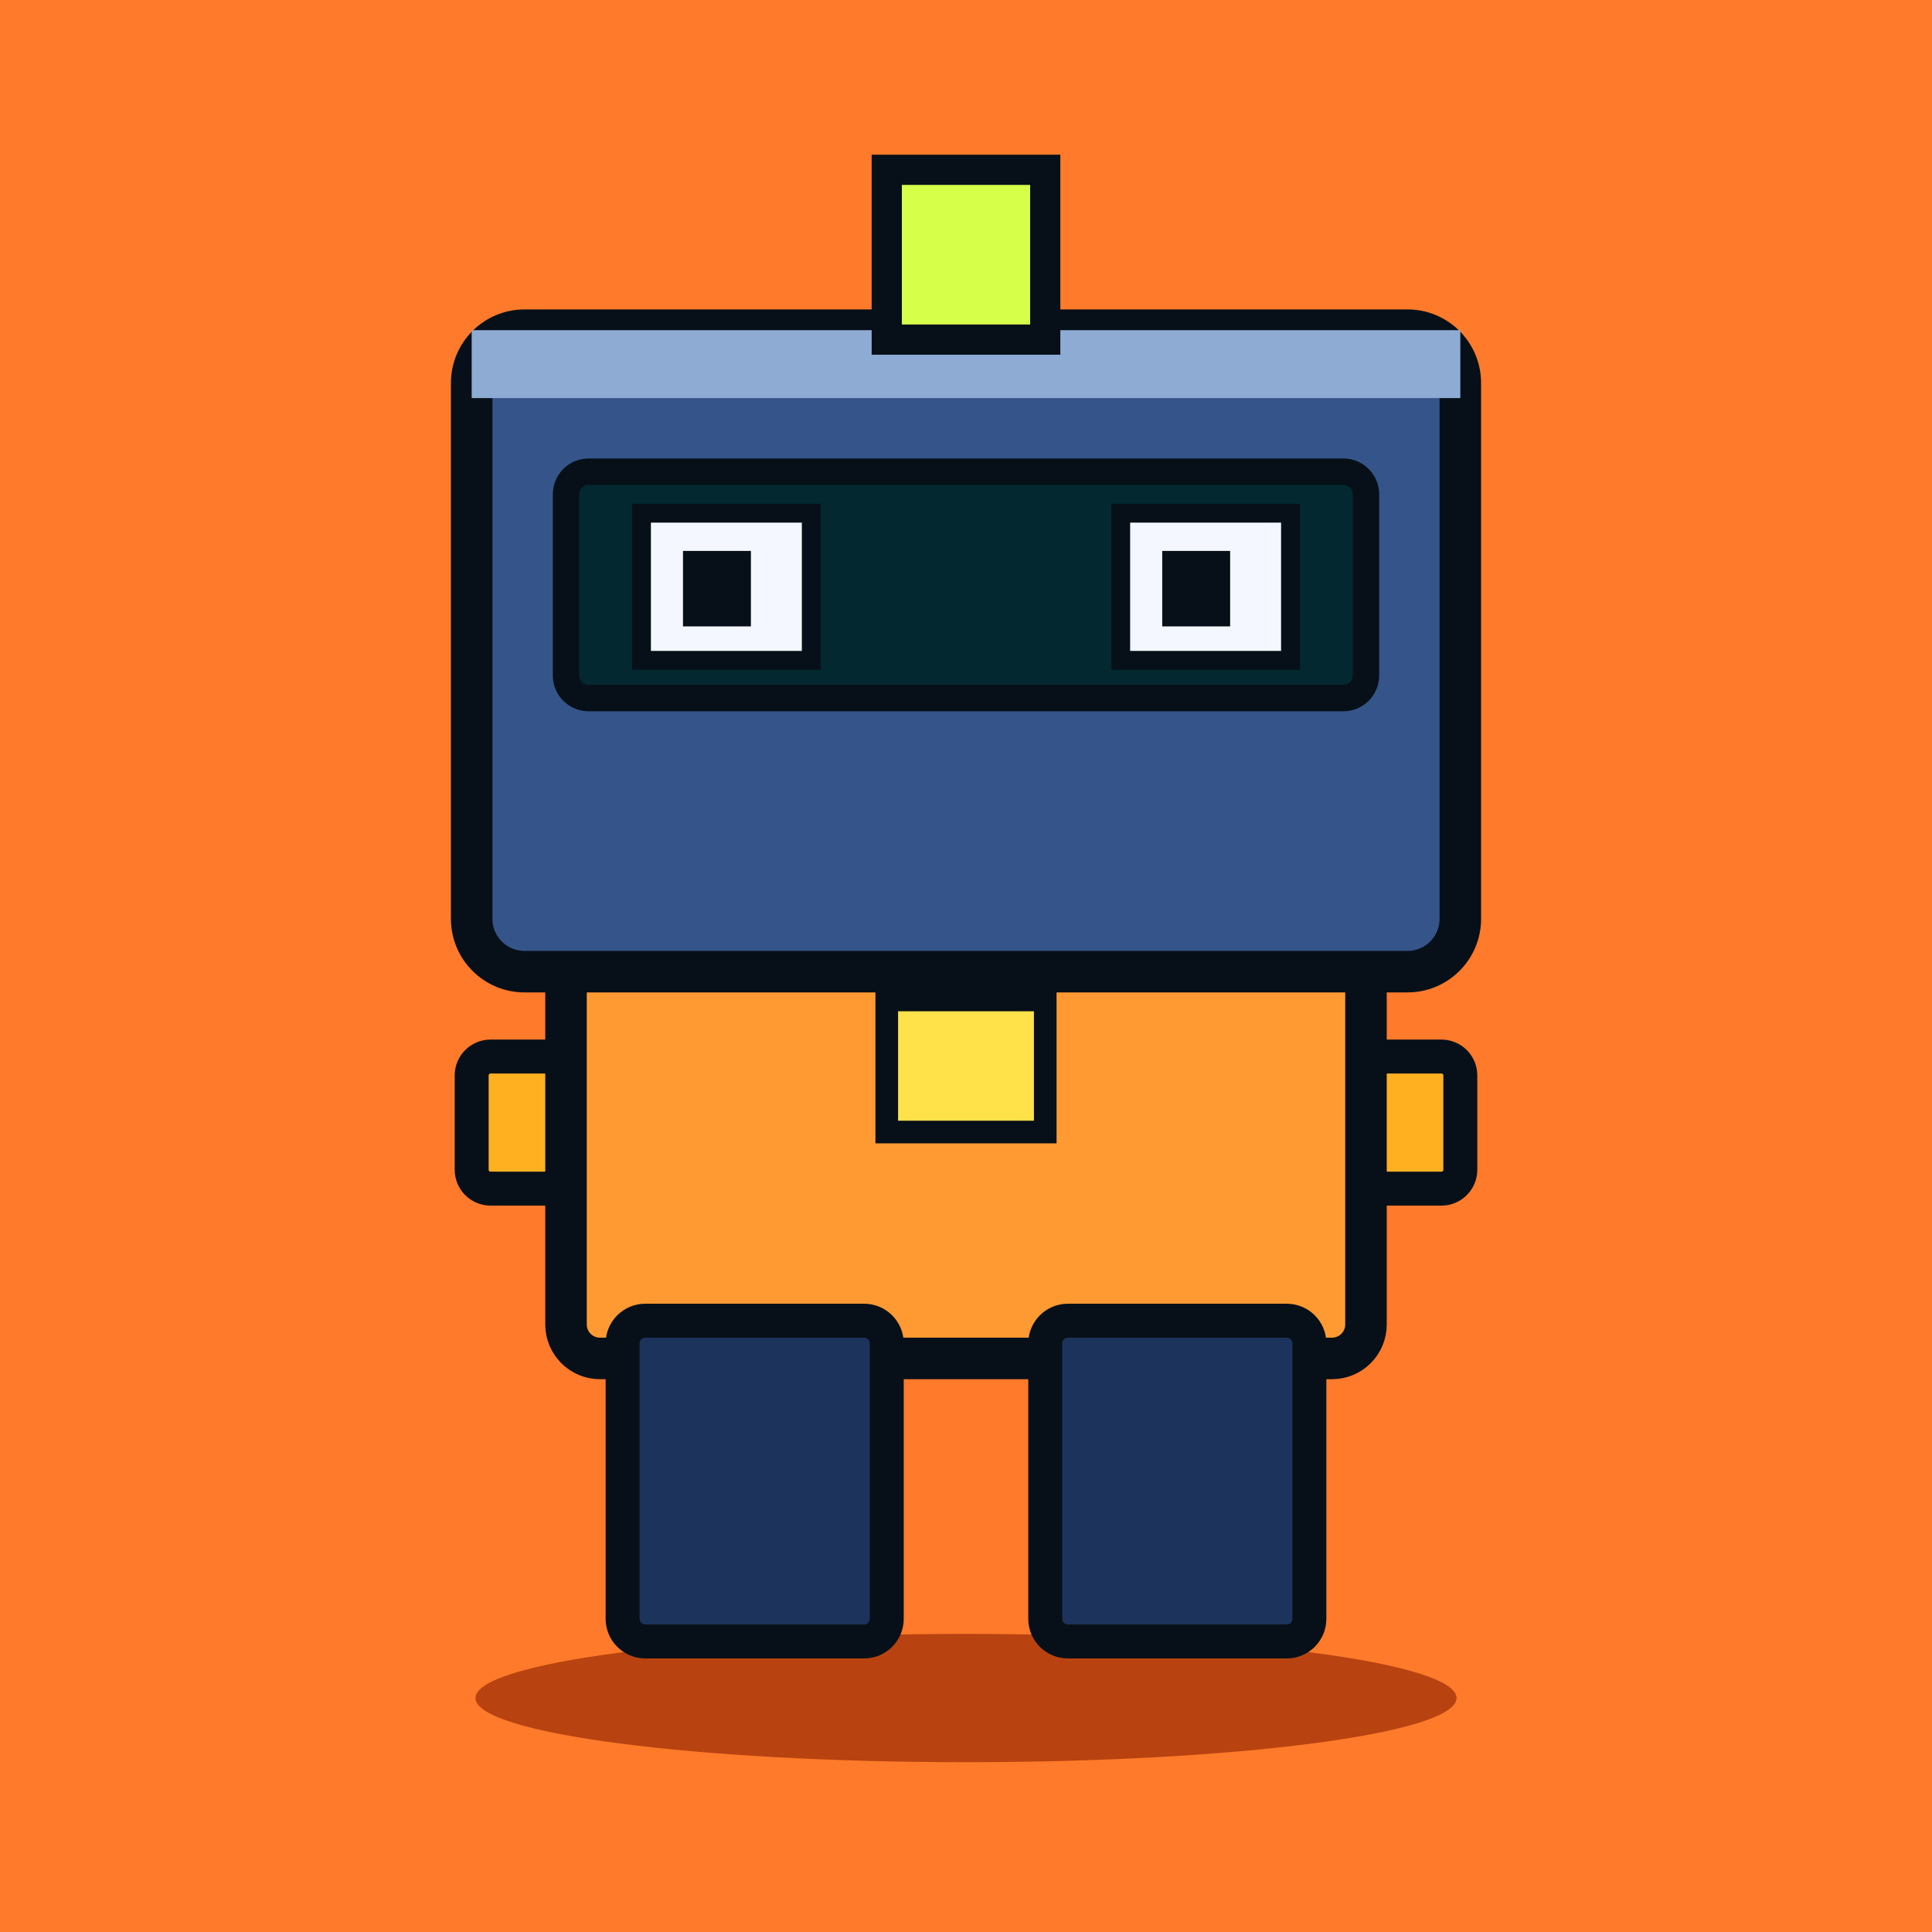
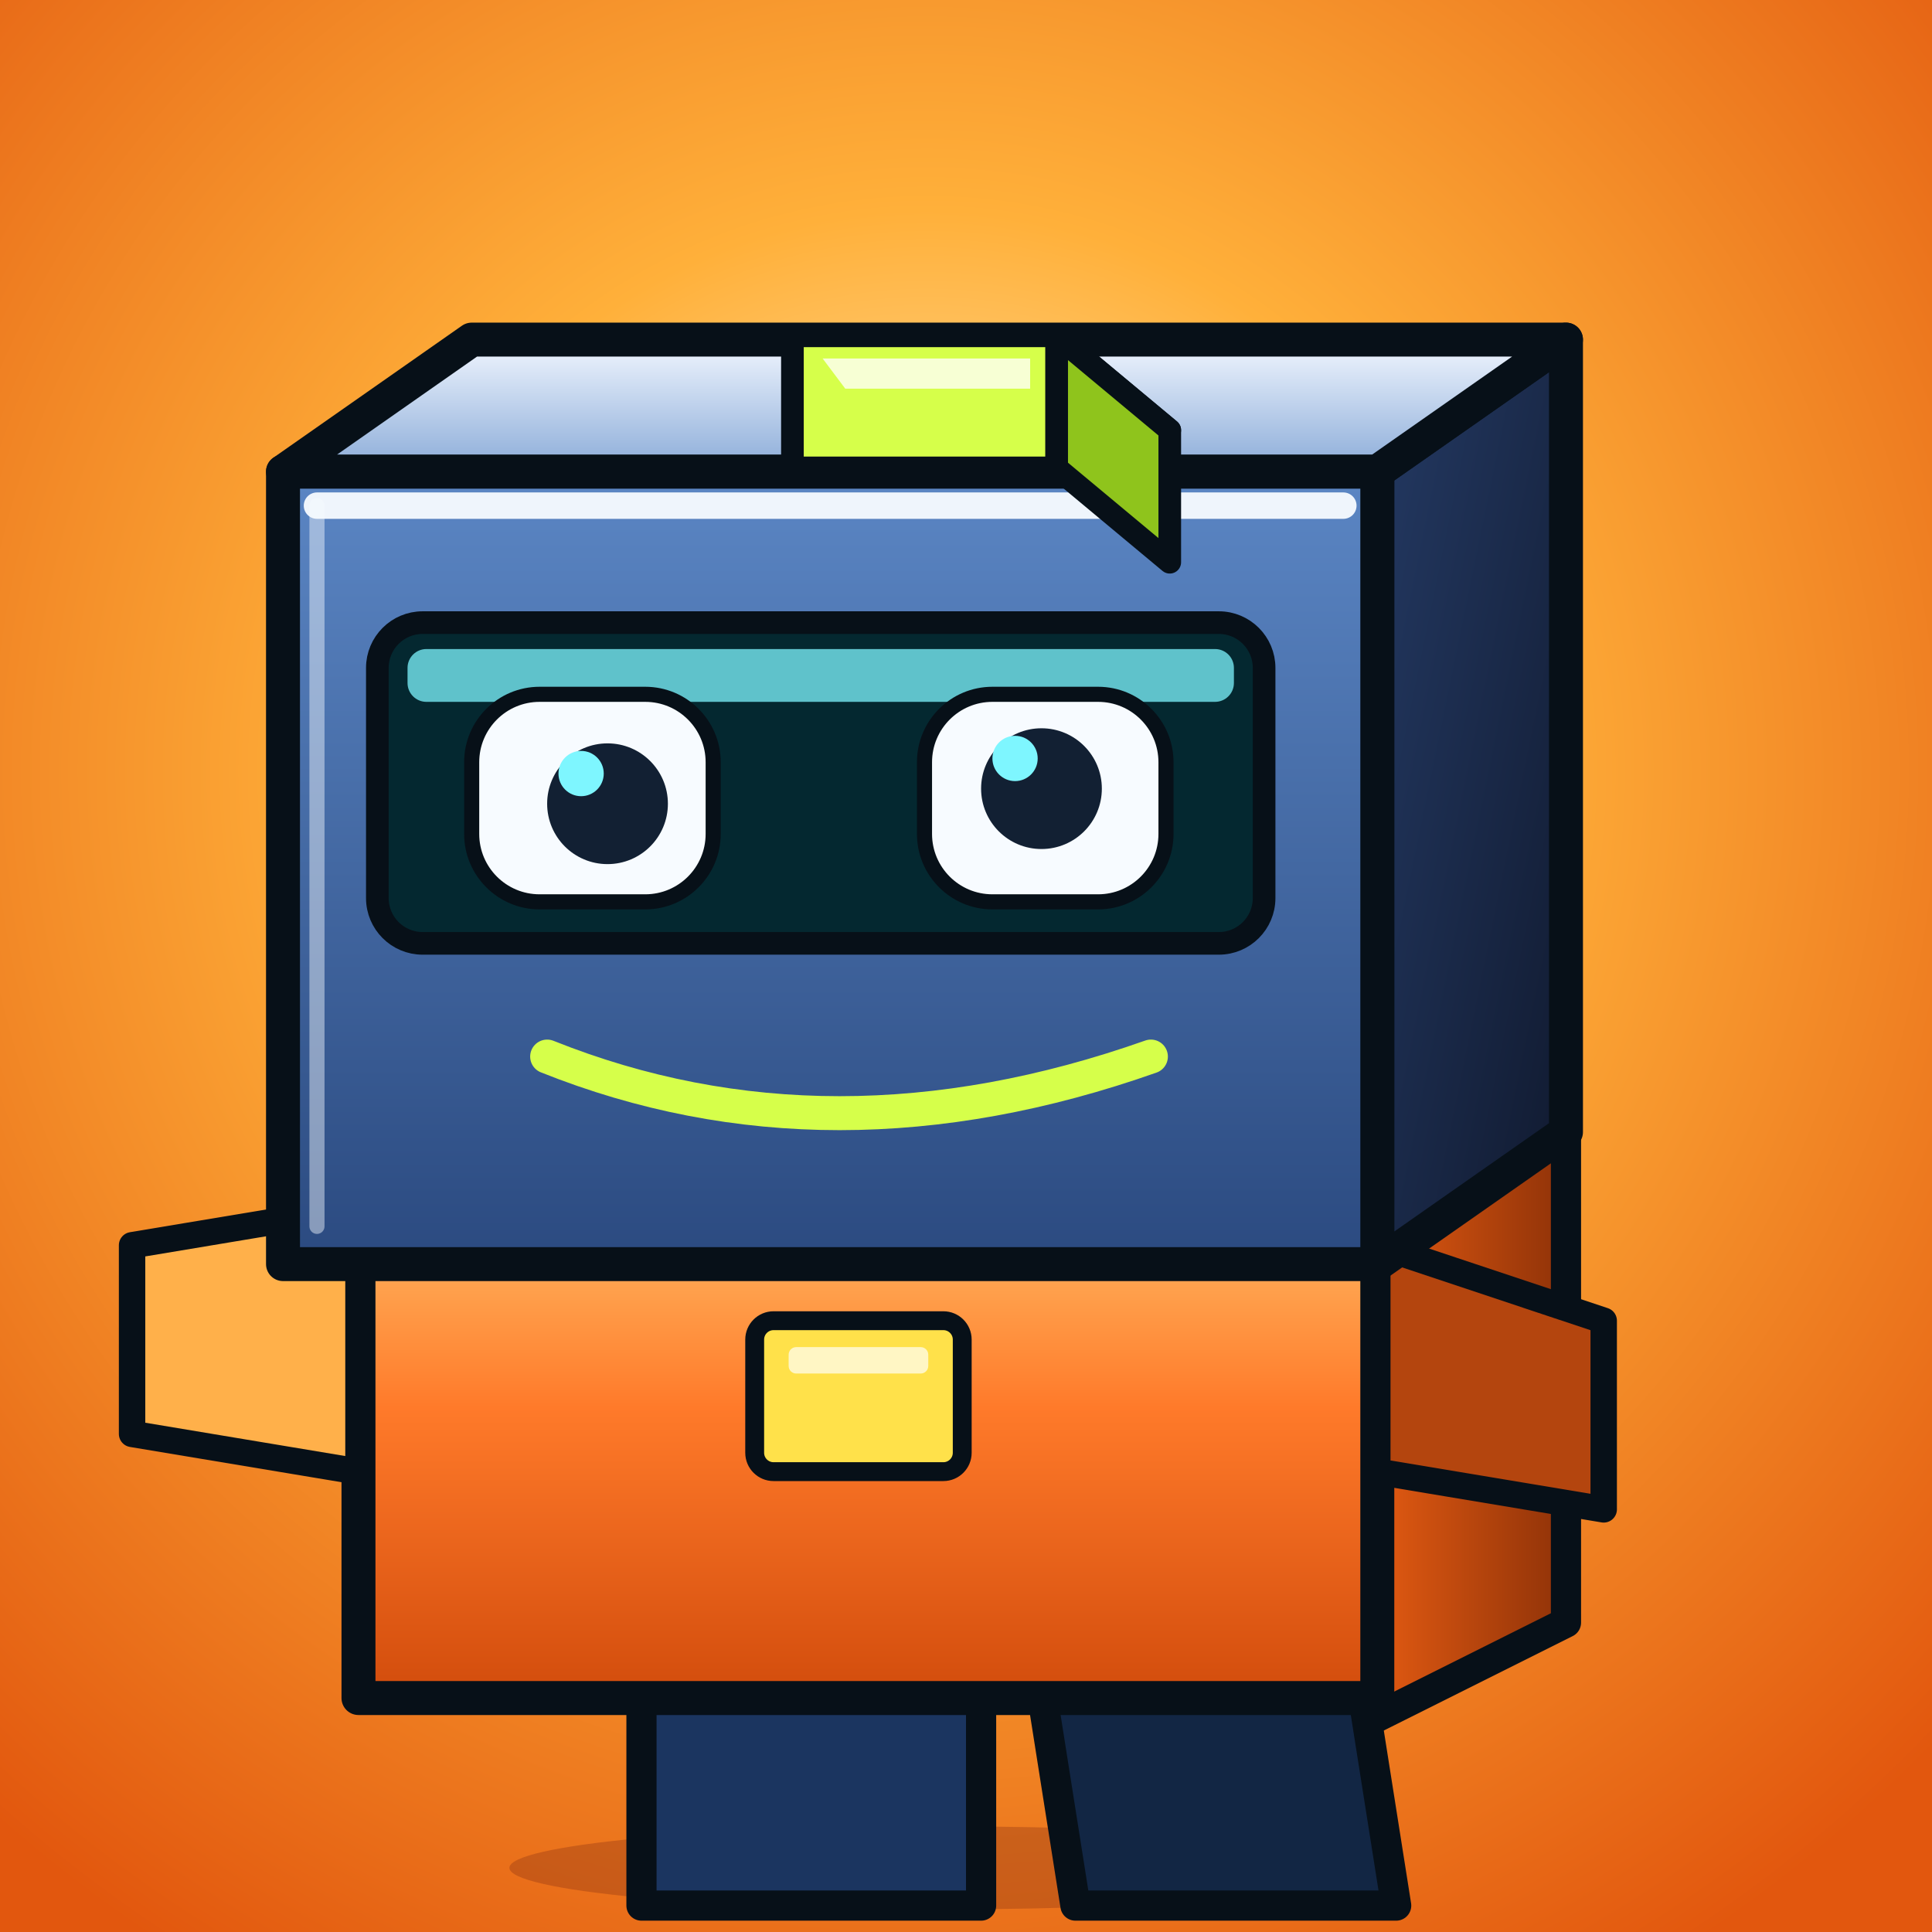
<svg xmlns="http://www.w3.org/2000/svg" viewBox="0 0 1024 1024">
-   <rect width="1024" height="1024" fill="#ff7a2a" />
-   <ellipse cx="512" cy="900" rx="260" ry="34" fill="#b84310" />
-   <rect x="250" y="560" width="90" height="70" rx="10" fill="#ffb020" stroke="#071018" stroke-width="18" />
-   <rect x="684" y="560" width="90" height="70" rx="10" fill="#ffb020" stroke="#071018" stroke-width="18" />
-   <rect x="300" y="470" width="424" height="250" rx="18" fill="#ff9a32" stroke="#071018" stroke-width="22" />
-   <rect x="470" y="530" width="84" height="70" fill="#ffe14a" stroke="#071018" stroke-width="12" />
-   <rect x="330" y="700" width="140" height="170" rx="12" fill="#1c335c" stroke="#071018" stroke-width="18" />
-   <rect x="554" y="700" width="140" height="170" rx="12" fill="#1c335c" stroke="#071018" stroke-width="18" />
-   <rect x="250" y="175" width="524" height="340" rx="28" fill="#35548a" stroke="#071018" stroke-width="22" />
-   <rect x="250" y="175" width="524" height="36" fill="#8eabd4" />
-   <rect x="300" y="250" width="424" height="120" rx="12" fill="#042830" stroke="#071018" stroke-width="14" />
-   <rect x="340" y="272" width="90" height="78" fill="#f4f7ff" stroke="#071018" stroke-width="10" />
-   <rect x="594" y="272" width="90" height="78" fill="#f4f7ff" stroke="#071018" stroke-width="10" />
-   <rect x="362" y="292" width="36" height="40" fill="#071018" />
-   <rect x="616" y="292" width="36" height="40" fill="#071018" />
-   <rect x="470" y="90" width="84" height="90" fill="#d6ff4a" stroke="#071018" stroke-width="16" />
+   <defs>
+     <radialGradient id="gbg" cx="48%" cy="40%" r="72%">
+       <stop offset="0%" stop-color="#fff4cc" />
+       <stop offset="40%" stop-color="#ffb03a" />
+       <stop offset="100%" stop-color="#e2570e" />
+     </radialGradient>
+     <radialGradient id="glow" cx="50%" cy="46%" r="38%">
+       <stop offset="0%" stop-color="#fff8dc" stop-opacity="0.85" />
+       <stop offset="100%" stop-color="#fff8dc" stop-opacity="0" />
+     </radialGradient>
+     <linearGradient id="top" x1="0" y1="1" x2="0" y2="0">
+       <stop offset="0%" stop-color="#8aabd8" />
+       <stop offset="100%" stop-color="#f2f7ff" />
+     </linearGradient>
+     <linearGradient id="front" x1="0" y1="0" x2="0" y2="1">
+       <stop offset="0%" stop-color="#5b86c4" />
+       <stop offset="100%" stop-color="#2b4a80" />
+     </linearGradient>
+     <linearGradient id="side" x1="0" y1="0" x2="1" y2="1">
+       <stop offset="0%" stop-color="#243a64" />
+       <stop offset="100%" stop-color="#10192e" />
+     </linearGradient>
+     <linearGradient id="suit" x1="0" y1="0" x2="0" y2="1">
+       <stop offset="0%" stop-color="#ffc66e" />
+       <stop offset="45%" stop-color="#ff7a2a" />
+       <stop offset="100%" stop-color="#d24c0c" />
+     </linearGradient>
+     <linearGradient id="suitSide" x1="0" y1="0" x2="1" y2="0">
+       <stop offset="0%" stop-color="#e25a12" />
+       <stop offset="100%" stop-color="#8f3208" />
+     </linearGradient>
+   </defs>
+   <rect width="1024" height="1024" fill="url(#gbg)" />
+   <ellipse cx="480" cy="480" rx="340" ry="260" fill="url(#glow)" />
+   <ellipse cx="500" cy="990" rx="230" ry="22" fill="#8a3010" opacity="0.35" />
+   <polygon points="340,820 520,820 520,1010 340,1010" fill="#1b3560" stroke="#071018" stroke-width="16" stroke-linejoin="round" />
+   <polygon points="540,820 710,820 740,1010 570,1010" fill="#122644" stroke="#071018" stroke-width="16" stroke-linejoin="round" />
+   <polygon points="730,640 830,590 830,860 730,910" fill="url(#suitSide)" stroke="#071018" stroke-width="16" stroke-linejoin="round" />
+   <polygon points="190,620 730,620 730,900 190,900" fill="url(#suit)" stroke="#071018" stroke-width="18" stroke-linejoin="round" />
+   <polygon points="210,620 710,620 690,648 230,648" fill="#ffe4ad" opacity="0.8" />
+   <rect x="400" y="700" width="110" height="80" rx="10" fill="#ffe14a" stroke="#071018" stroke-width="10" />
+   <rect x="418" y="714" width="74" height="14" rx="4" fill="#fff6c4" />
+   <polygon points="70,660 190,640 190,780 70,760" fill="#ffb04a" stroke="#071018" stroke-width="14" stroke-linejoin="round" />
+   <polygon points="730,660 850,700 850,800 730,780" fill="#b4450e" stroke="#071018" stroke-width="14" stroke-linejoin="round" />
+   <polygon points="730,250 830,180 830,600 730,670" fill="url(#side)" stroke="#071018" stroke-width="18" stroke-linejoin="round" />
+   <polygon points="150,250 730,250 830,180 250,180" fill="url(#top)" stroke="#071018" stroke-width="18" stroke-linejoin="round" />
+   <polygon points="150,250 730,250 730,670 150,670" fill="url(#front)" stroke="#071018" stroke-width="18" stroke-linejoin="round" />
+   <polyline points="168,268 712,268" fill="none" stroke="#f7fbff" stroke-width="14" stroke-linecap="round" opacity="0.95" />
+   <polyline points="168,268 168,650" fill="none" stroke="#f7fbff" stroke-width="8" stroke-linecap="round" opacity="0.45" />
+   <rect x="200" y="330" width="470" height="170" rx="24" fill="#042830" stroke="#071018" stroke-width="12" />
+   <rect x="216" y="344" width="438" height="28" rx="10" fill="#7ef6ff" opacity="0.75" />
+   <rect x="250" y="368" width="128" height="110" rx="36" fill="#f7fbff" stroke="#071018" stroke-width="8" />
+   <rect x="490" y="368" width="128" height="110" rx="36" fill="#f7fbff" stroke="#071018" stroke-width="8" />
+   <circle cx="322" cy="426" r="32" fill="#122033" />
+   <circle cx="552" cy="418" r="32" fill="#122033" />
+   <circle cx="308" cy="410" r="12" fill="#7ef6ff" />
+   <circle cx="538" cy="402" r="12" fill="#7ef6ff" />
+   <path d="M290 560 Q440 620 610 560" fill="none" stroke="#d6ff4a" stroke-width="18" stroke-linecap="round" />
+   <polygon points="420,178 560,178 620,228 480,228" fill="#f4ffb0" stroke="#071018" stroke-width="12" stroke-linejoin="round" />
+   <polygon points="560,178 620,228 620,298 560,248" fill="#8fc41c" stroke="#071018" stroke-width="12" stroke-linejoin="round" />
+   <polygon points="420,178 560,178 560,248 420,248" fill="#d6ff4a" stroke="#071018" stroke-width="12" stroke-linejoin="round" />
+   <polygon points="436,190 546,190 546,206 448,206" fill="#f7ffd4" />
</svg>
